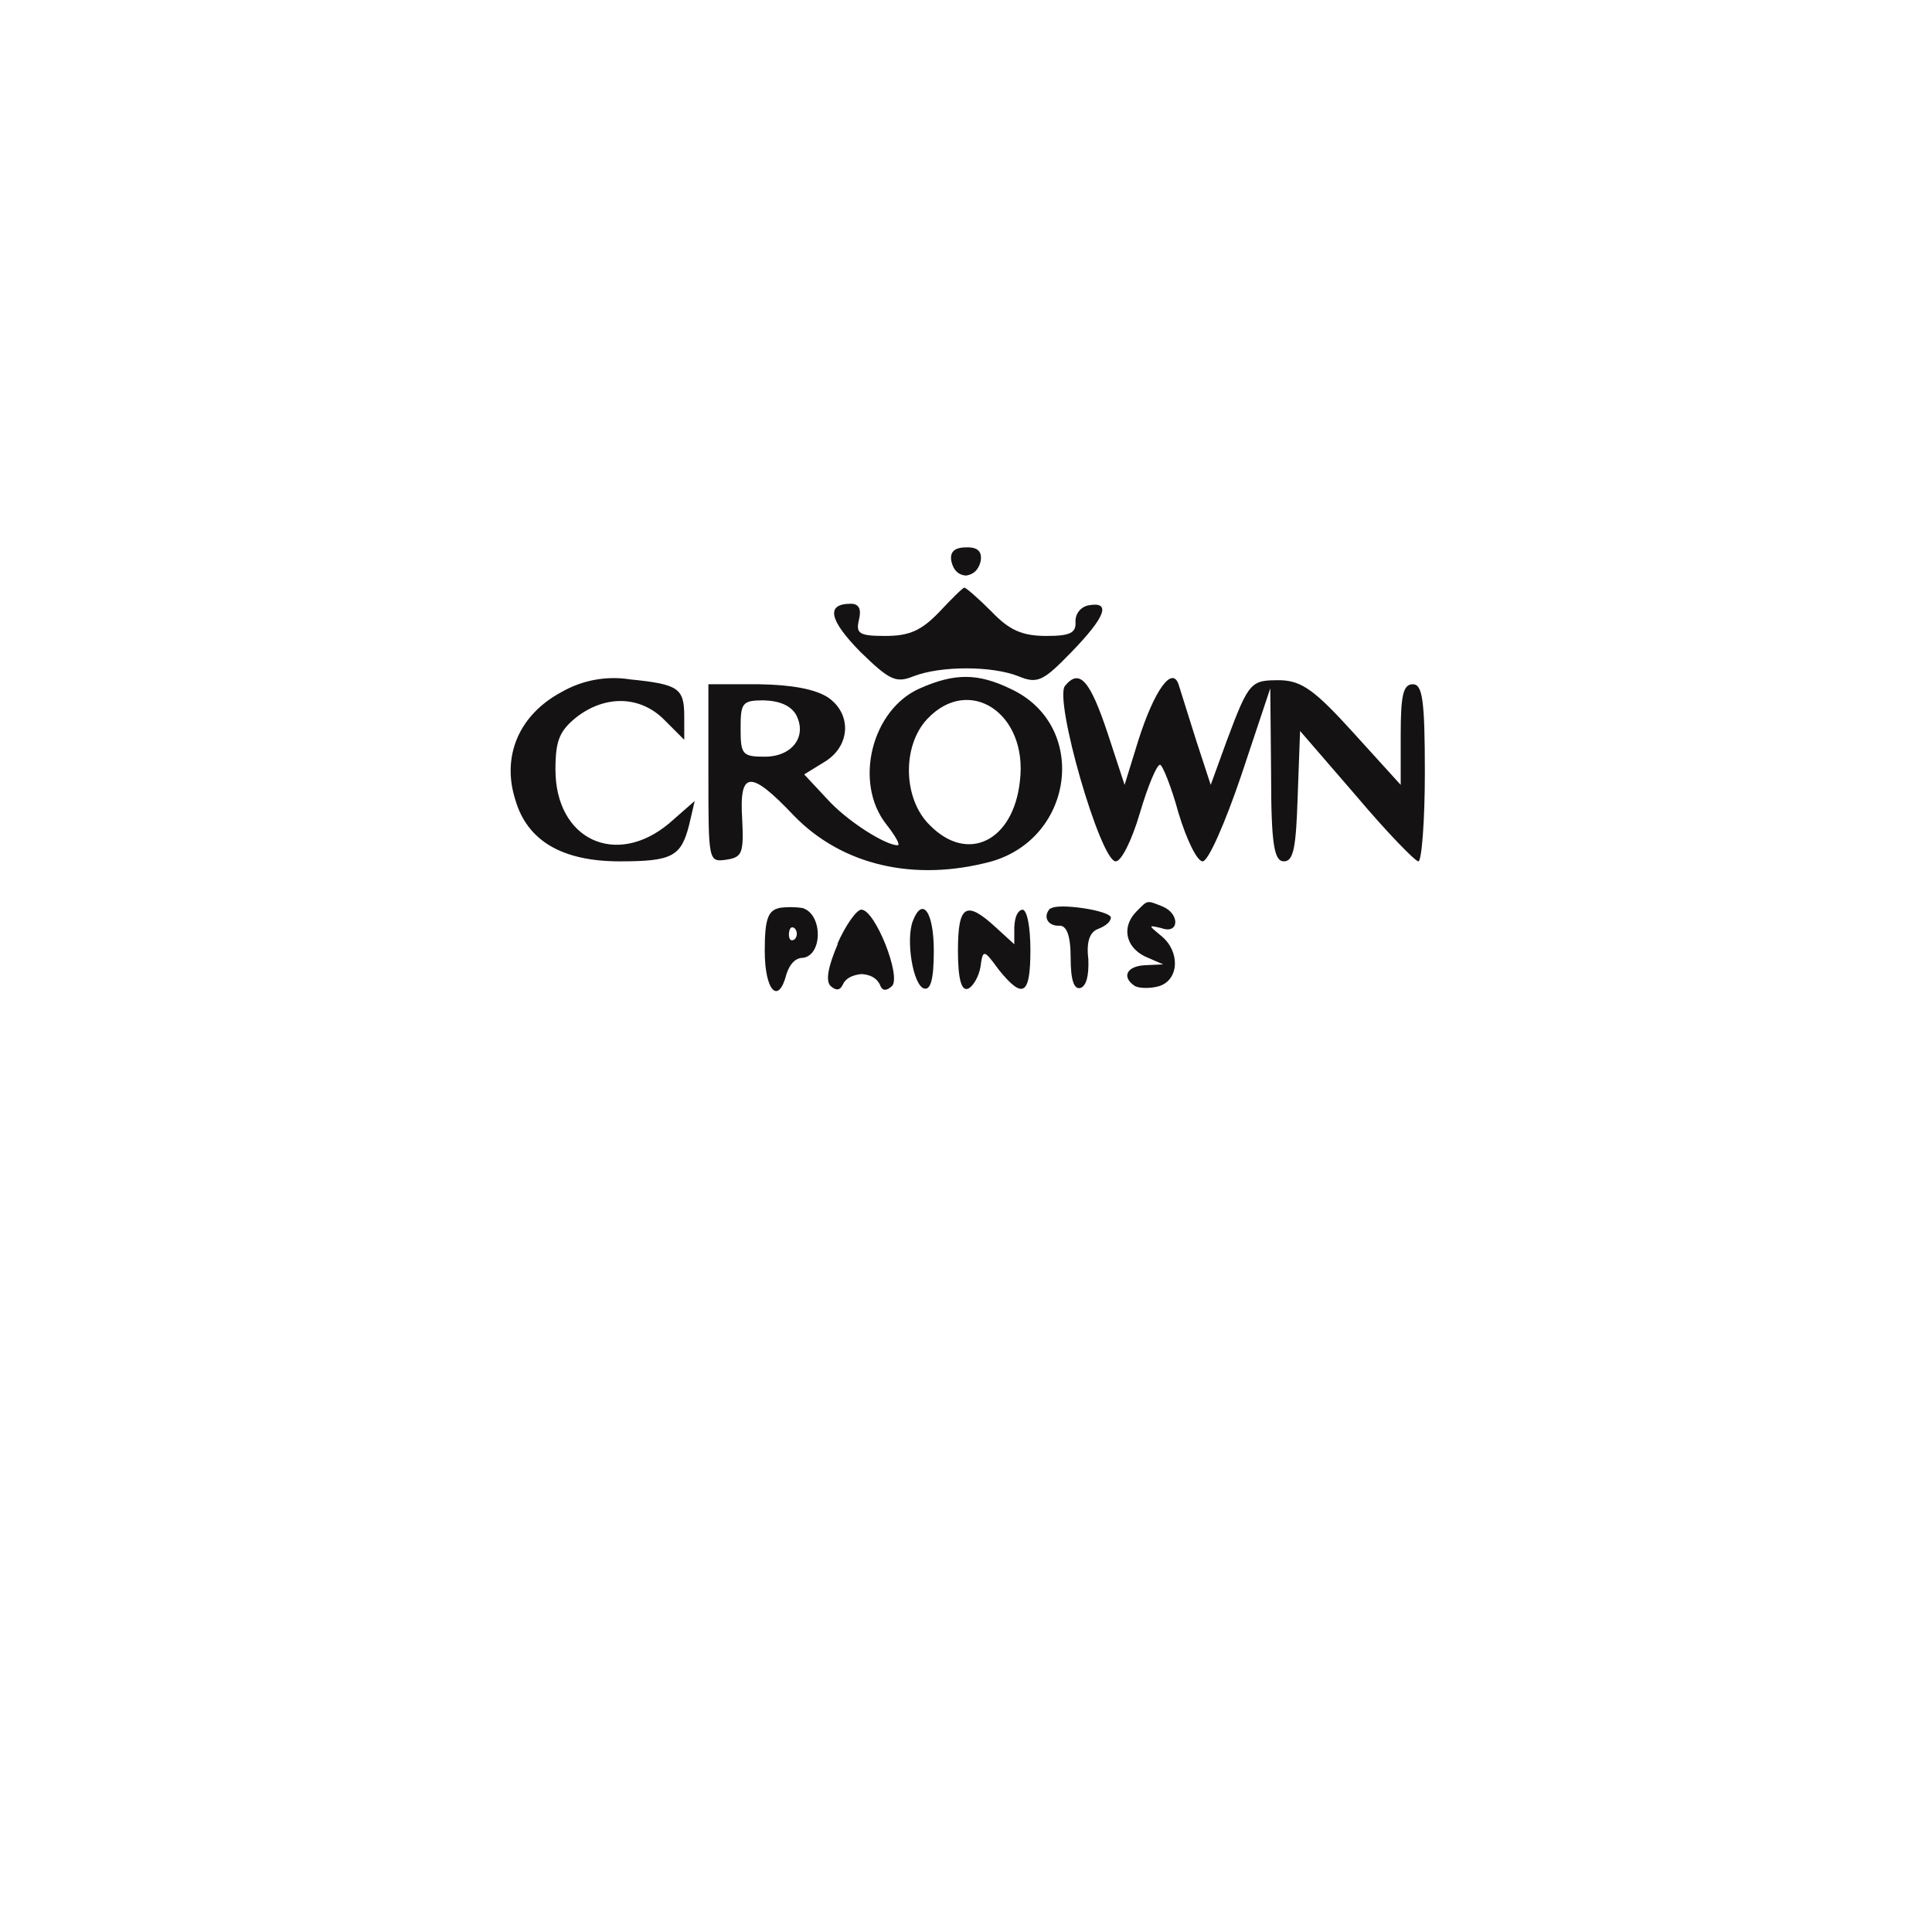
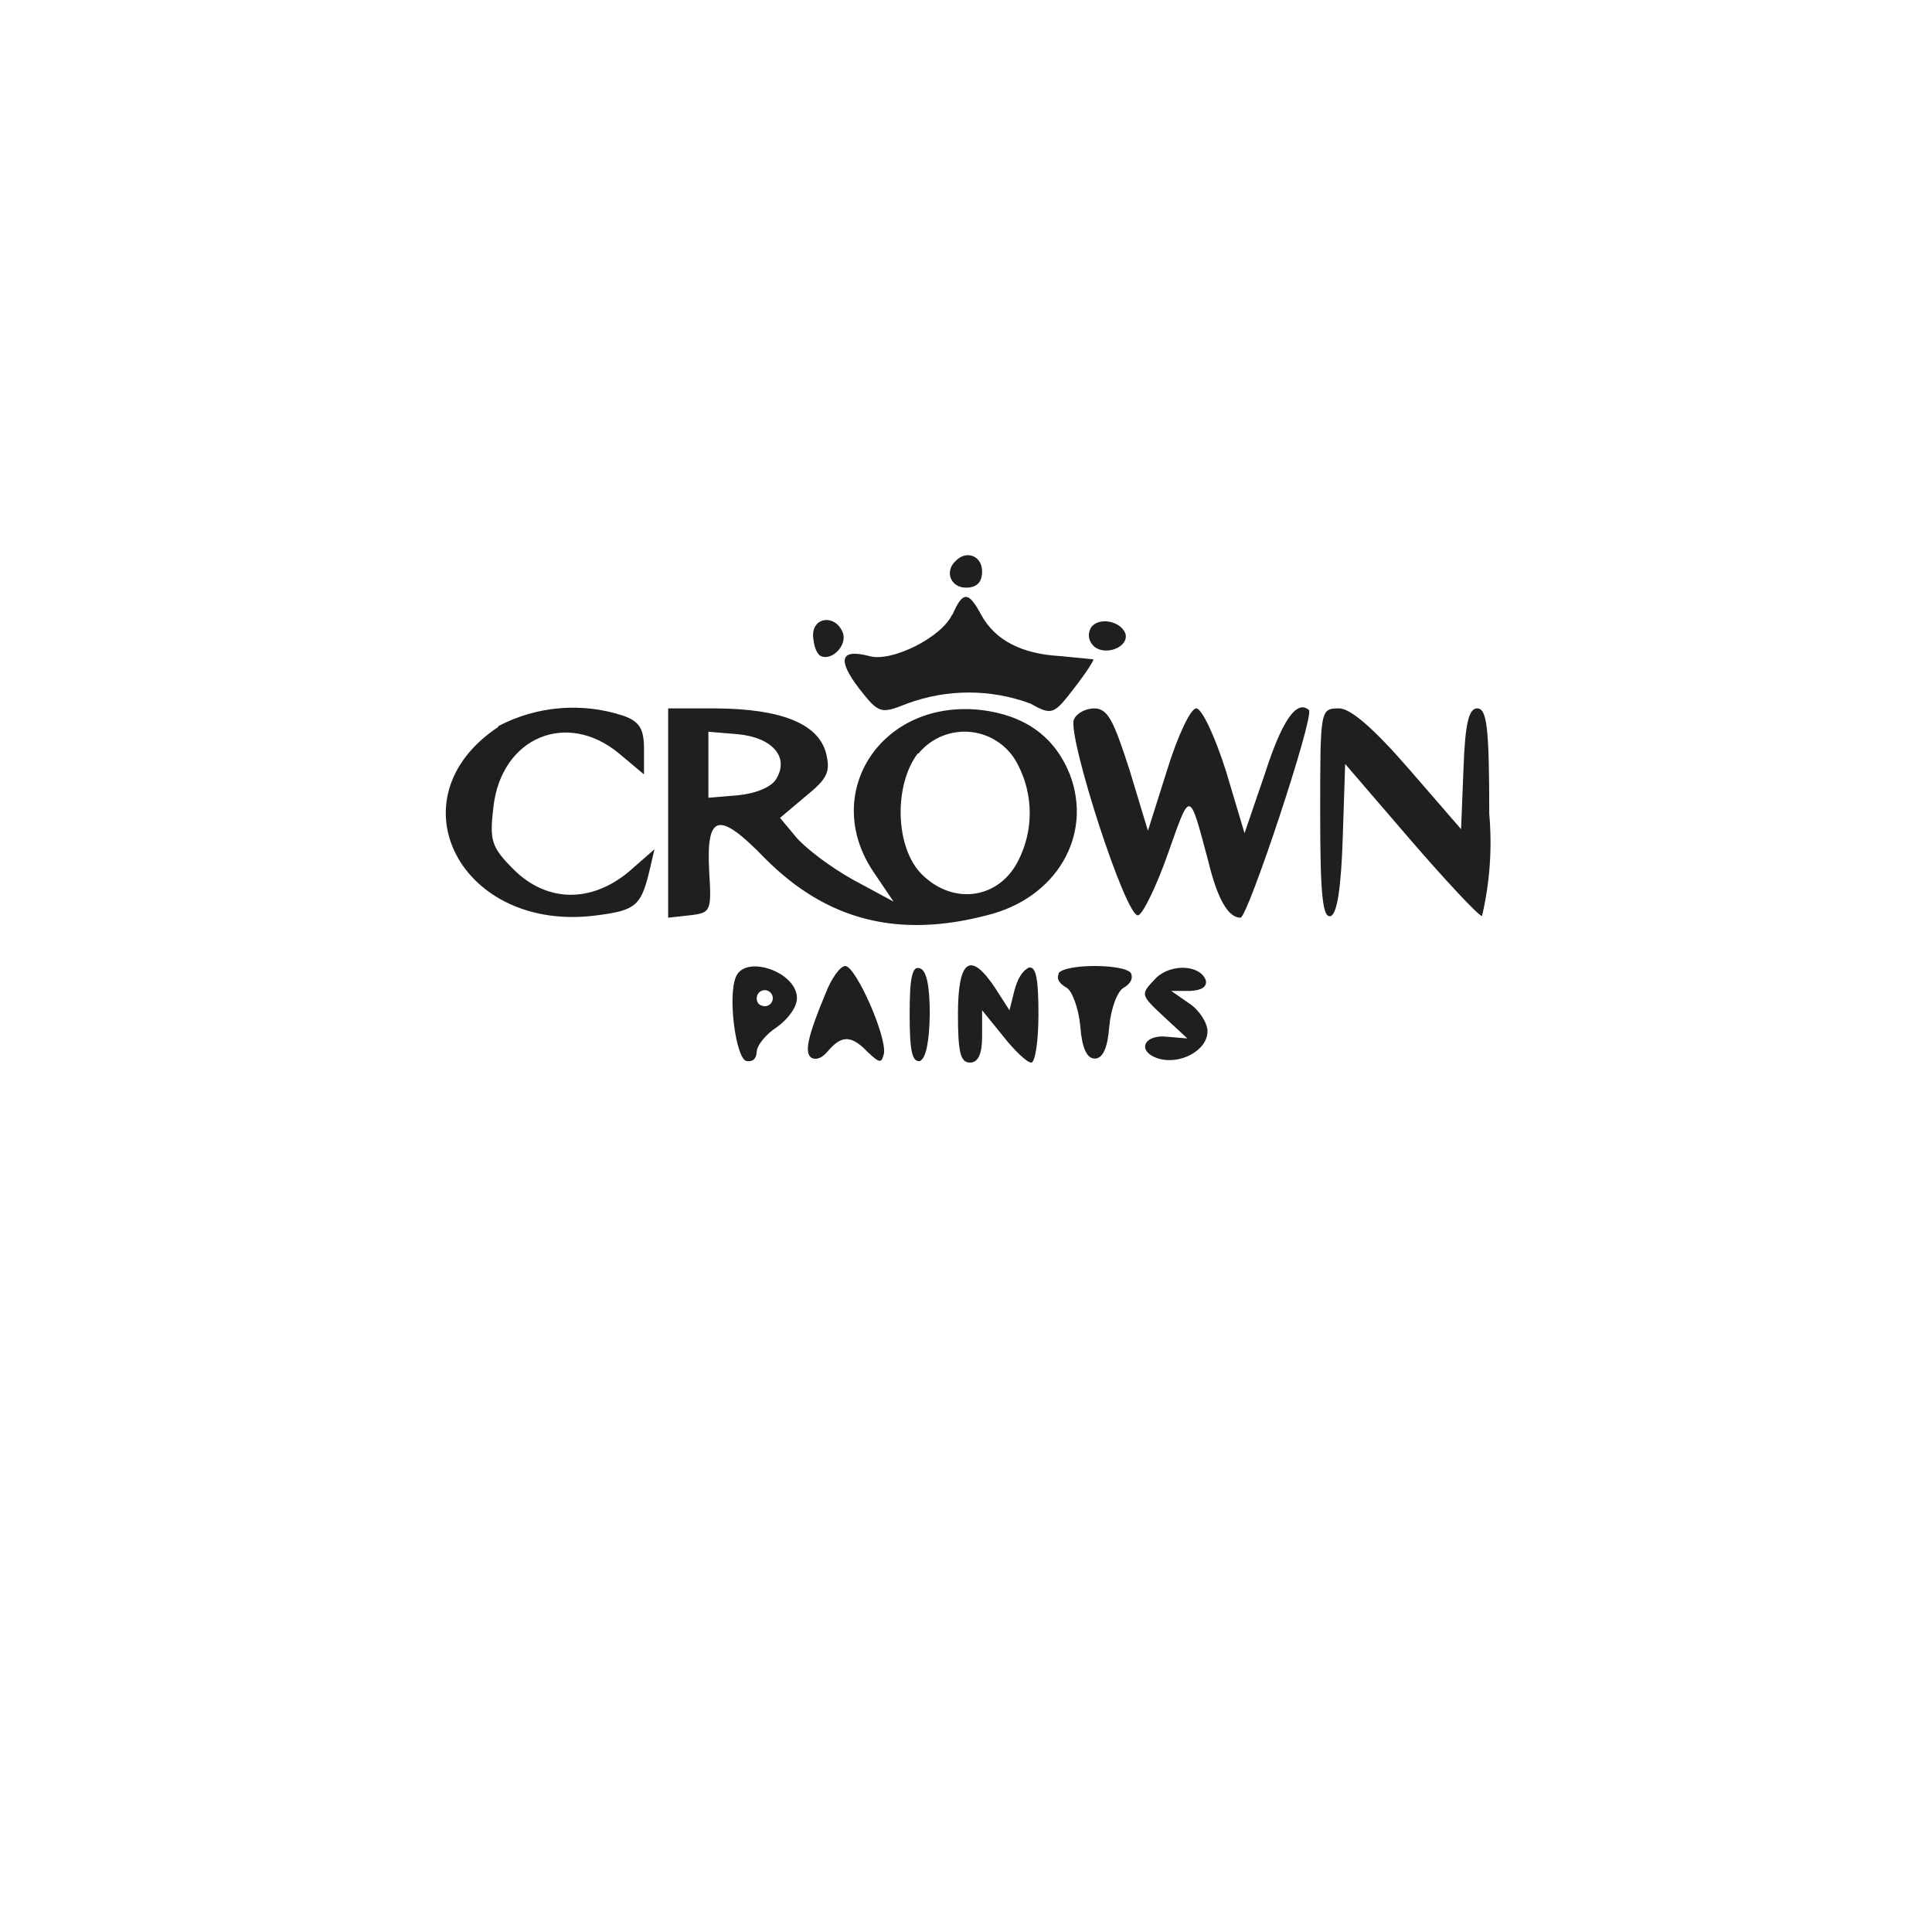
<svg xmlns="http://www.w3.org/2000/svg" width="24" height="24">
-   <path fill="#141213" fill-rule="evenodd" d="M11.82 6.98q.04.16.18.17.14-.02.18-.17.04-.19-.18-.18-.22 0-.18.18m-.15.62c-.22.23-.37.3-.67.3-.33 0-.37-.03-.33-.2q.05-.2-.1-.2-.47 0 .12.6c.36.35.44.39.66.3.34-.13.97-.13 1.3 0 .24.1.31.06.66-.3q.64-.66.21-.58a.2.2 0 0 0-.16.2c.01.14-.06.18-.36.18s-.46-.07-.68-.3c-.17-.17-.32-.3-.34-.3s-.16.14-.31.3m-4.7 1c-.52.28-.74.79-.57 1.33q.22.77 1.3.77c.65 0 .76-.06.86-.45l.07-.3-.32.28c-.66.55-1.41.2-1.41-.67 0-.36.05-.48.26-.65.36-.28.8-.27 1.1.04l.24.24V8.9c0-.35-.07-.4-.67-.46a1.3 1.3 0 0 0-.86.16m4.46-.05c-.6.26-.83 1.17-.42 1.69.11.14.18.26.14.26-.15 0-.63-.3-.88-.58l-.28-.3.26-.16c.32-.2.33-.6.03-.8q-.24-.15-.85-.16H8.8v1.1c0 1.1 0 1.11.22 1.08.2-.03.22-.08.2-.5-.04-.61.1-.62.64-.05.6.62 1.5.83 2.46.57 1.03-.3 1.2-1.69.24-2.14-.41-.2-.7-.2-1.13-.01m1.8-.03c-.14.17.44 2.18.63 2.18.07 0 .2-.26.3-.6s.21-.6.25-.6c.03 0 .14.27.23.6.1.33.23.6.3.6s.28-.48.48-1.07l.36-1.08.01 1.07c0 .88.04 1.08.16 1.08s.15-.18.17-.8l.03-.82.7.81c.38.45.73.81.77.81s.08-.5.08-1.1c0-.91-.03-1.1-.15-1.1s-.15.14-.15.63v.62l-.59-.65c-.48-.53-.64-.64-.9-.65-.37 0-.39 0-.67.75l-.2.55-.18-.55-.22-.7c-.08-.23-.3.07-.5.7l-.17.55-.21-.64c-.22-.66-.35-.81-.53-.59m-4.03.53c0 .32.02.35.3.35.34 0 .53-.25.39-.52q-.1-.17-.4-.18c-.27 0-.29.03-.29.35m2.32-.12c-.32.34-.3 1 .03 1.32.47.48 1.04.2 1.12-.55.1-.84-.63-1.32-1.15-.77m-1.84 2.35c-.14.03-.18.14-.18.53 0 .5.17.68.27.29q.06-.18.18-.2c.27 0 .28-.54.02-.62a1 1 0 0 0-.3 0m3.38 0c-.1.1-.04.22.1.22q.15-.02.15.4t.13.37q.1-.05.09-.35-.04-.32.12-.38.15-.06.16-.14c0-.09-.68-.19-.75-.11m1.07.03c-.19.19-.14.44.1.56l.23.1-.22.01c-.24.01-.3.15-.13.26.06.03.2.03.3 0 .25-.08.26-.43.03-.62-.17-.14-.17-.14 0-.1.22.08.23-.18.01-.27-.2-.08-.18-.08-.32.06m-3.71.4q-.19.44-.09.53t.15-.02.23-.13q.17.01.23.13.04.12.15.02c.12-.12-.21-.95-.38-.95-.06 0-.2.2-.3.43m.94-.29c-.09.23 0 .8.14.84.08.02.12-.11.12-.47 0-.48-.14-.68-.26-.37m.56.37q0 .53.13.47c.06-.03.13-.15.15-.27.03-.22.04-.22.23.04.3.37.39.31.39-.25 0-.28-.04-.5-.1-.5q-.09.02-.1.22v.21l-.23-.21c-.37-.34-.47-.28-.47.29m-2.1-.21q0 .11.07.07a.1.1 0 0 0 0-.14q-.06-.04-.07.07" />
+   <path fill="#201e1f" fill-rule="evenodd" d="M11.87 6.97c-.14.13-.06.33.13.33q.2 0 .2-.2c0-.2-.2-.27-.33-.13m-.04.66c-.13.29-.76.6-1.03.52q-.54-.14-.13.4c.25.32.27.32.6.19a2.2 2.2 0 0 1 1.53 0c.27.15.29.14.55-.2.14-.18.25-.35.23-.35l-.41-.04q-.72-.04-.98-.51c-.16-.3-.23-.3-.36 0m-1.73.25q.01.18.08.25c.14.09.35-.12.29-.28-.09-.23-.37-.2-.37.03m3.45-.09q-.06.12.03.22c.14.14.45.02.4-.15-.06-.16-.34-.21-.43-.07M6.19 9.03c-1.34.89-.46 2.57 1.23 2.34.47-.06.54-.12.64-.52l.07-.3-.32.28c-.47.39-1.02.38-1.43-.03-.28-.28-.3-.36-.25-.78.1-.86.91-1.2 1.56-.66l.31.26V9.3c0-.25-.06-.34-.26-.41a2 2 0 0 0-1.55.13M8.3 10.1v1.3l.27-.03c.26-.03.27-.05.24-.54-.04-.73.12-.76.7-.16.76.76 1.64.99 2.75.7.86-.21 1.32-.99 1.03-1.75q-.28-.7-1.1-.8c-1.24-.14-2 1.03-1.34 2.01l.25.37-.5-.27c-.29-.16-.6-.4-.71-.53l-.2-.24.32-.27c.27-.22.31-.3.25-.54q-.15-.54-1.36-.55h-.6zm5.04-1.16c-.08.21.65 2.48.8 2.43.06-.02.23-.37.37-.77.28-.79.26-.8.5.1q.17.7.4.7c.09 0 .92-2.5.85-2.58q-.23-.2-.55.8l-.25.73-.23-.77c-.14-.44-.3-.78-.37-.78s-.23.34-.36.76l-.24.76-.23-.76c-.2-.62-.27-.76-.44-.76-.1 0-.22.06-.25.14m3.06 1.17c0 1 .03 1.3.13 1.27q.12-.04.15-.97l.03-.92.8.93c.44.51.85.95.9.96a4 4 0 0 0 .09-1.27c0-1.08-.03-1.31-.15-1.31-.1 0-.15.17-.17.75l-.03.75-.65-.75q-.66-.76-.87-.75c-.23 0-.23.02-.23 1.3m-7.6-.6v.41l.36-.03c.22-.02.42-.1.48-.2.17-.27-.04-.52-.48-.56l-.36-.03zm2.6-.14c-.3.4-.28 1.17.05 1.5.39.39.96.31 1.2-.17a1.3 1.3 0 0 0 0-1.18.74.74 0 0 0-1.24-.15m-2.27 2.78c-.1.24 0 1 .13 1.04q.12.02.13-.11c0-.08.11-.22.25-.31.14-.1.25-.25.25-.36 0-.33-.65-.55-.76-.26m1.12.19c-.23.55-.27.75-.18.81q.1.05.22-.1c.16-.18.28-.18.48.03.15.14.17.14.2.02.04-.21-.35-1.09-.48-1.09-.06 0-.17.15-.24.33m1.04.27c0 .45.03.6.13.58q.11-.06.12-.58 0-.53-.12-.57c-.1-.04-.13.12-.13.57m.6 0c0 .47.03.6.15.6q.15 0 .15-.32v-.33l.26.32c.14.18.3.33.35.33s.09-.27.09-.6c0-.44-.03-.6-.12-.58q-.12.06-.18.29l-.06.24-.18-.28q-.46-.69-.46.33m1.25-.5q-.04.09.1.17c.07.04.15.26.17.48q.03.4.18.4t.18-.4c.02-.22.1-.44.18-.48q.13-.08.09-.18c-.08-.12-.82-.12-.9 0m1.21.06c-.2.21-.2.2.12.5l.27.25-.24-.02c-.3-.04-.4.18-.12.27.27.08.61-.1.61-.34 0-.1-.1-.26-.22-.34l-.23-.16h.23q.22-.01.2-.13c-.07-.2-.44-.21-.62-.03m-4.96.25q0 .09.1.1a.1.1 0 0 0 .1-.1.1.1 0 0 0-.1-.1.1.1 0 0 0-.1.1" />
</svg>
